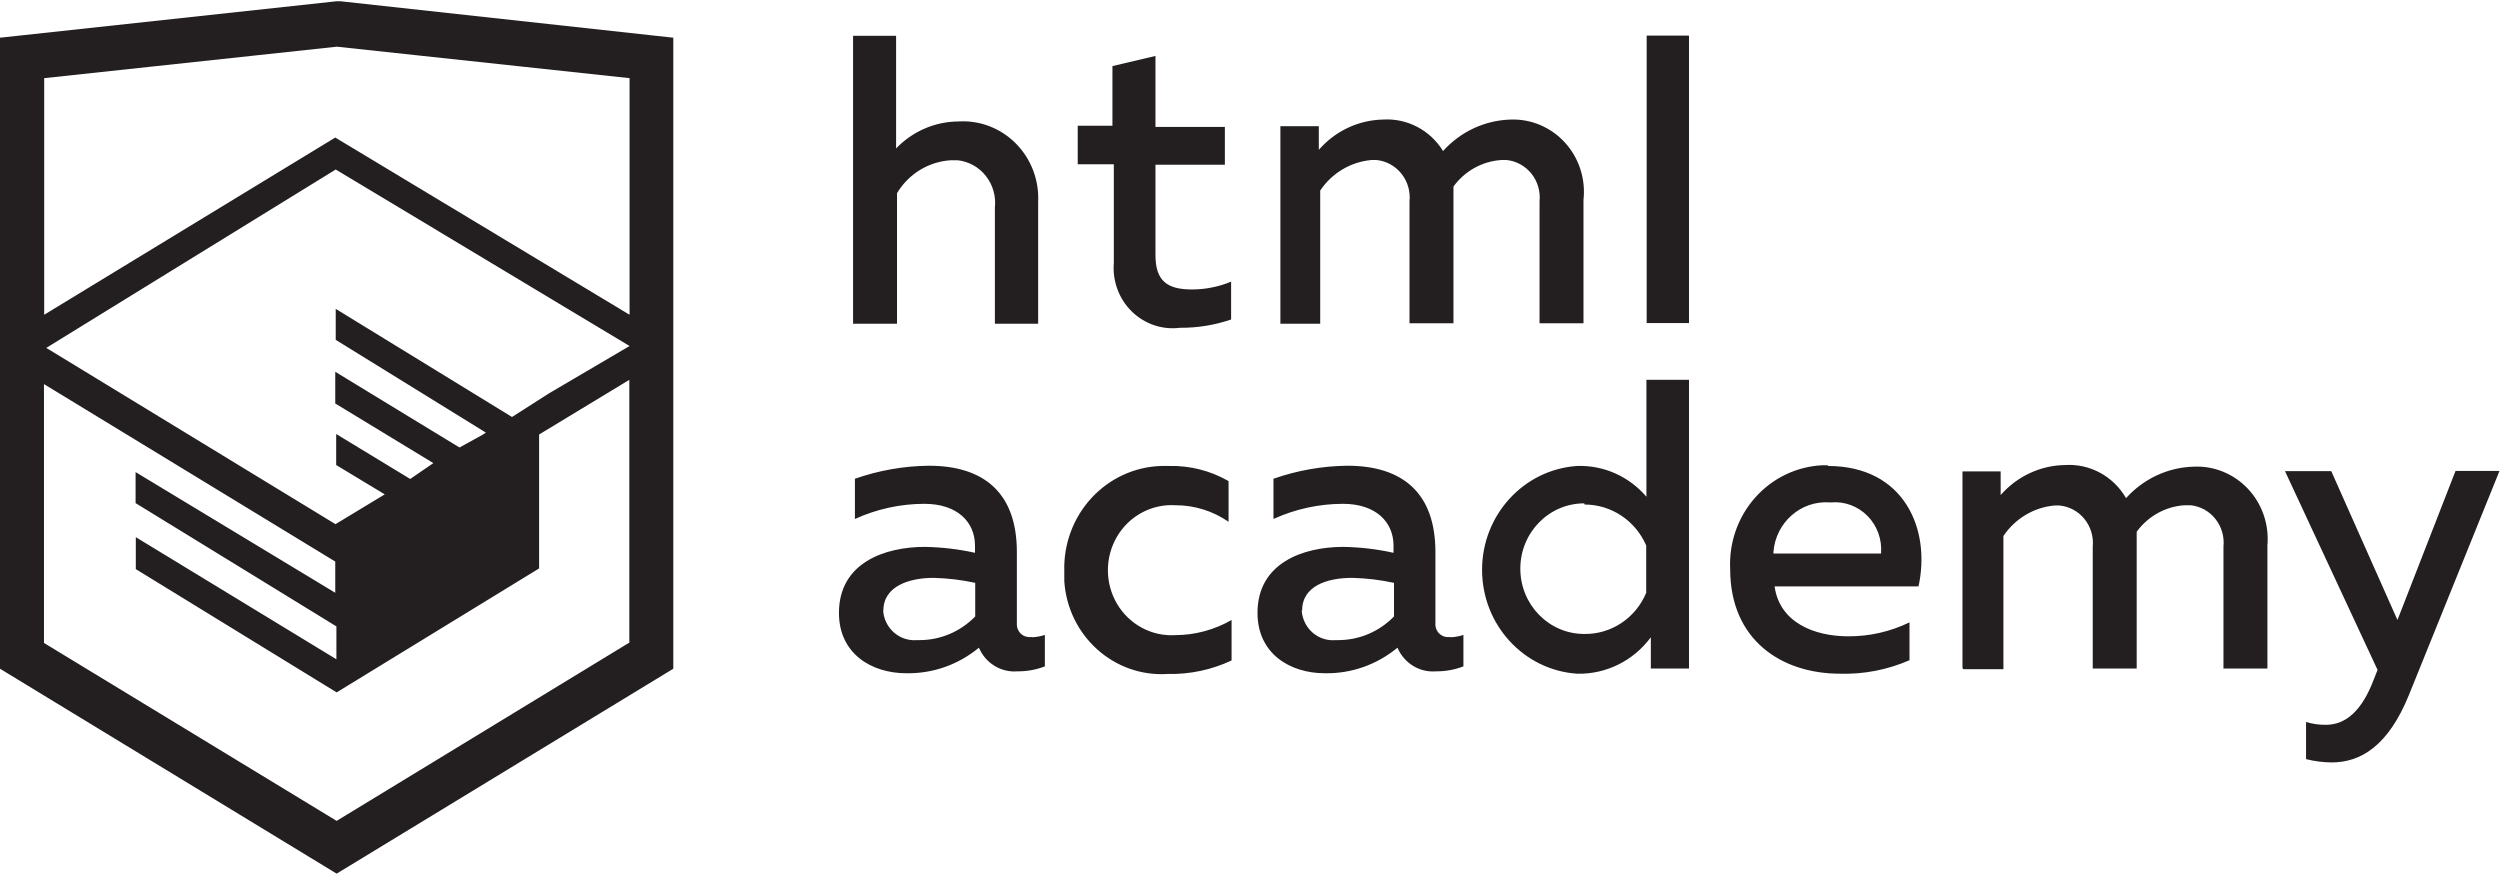
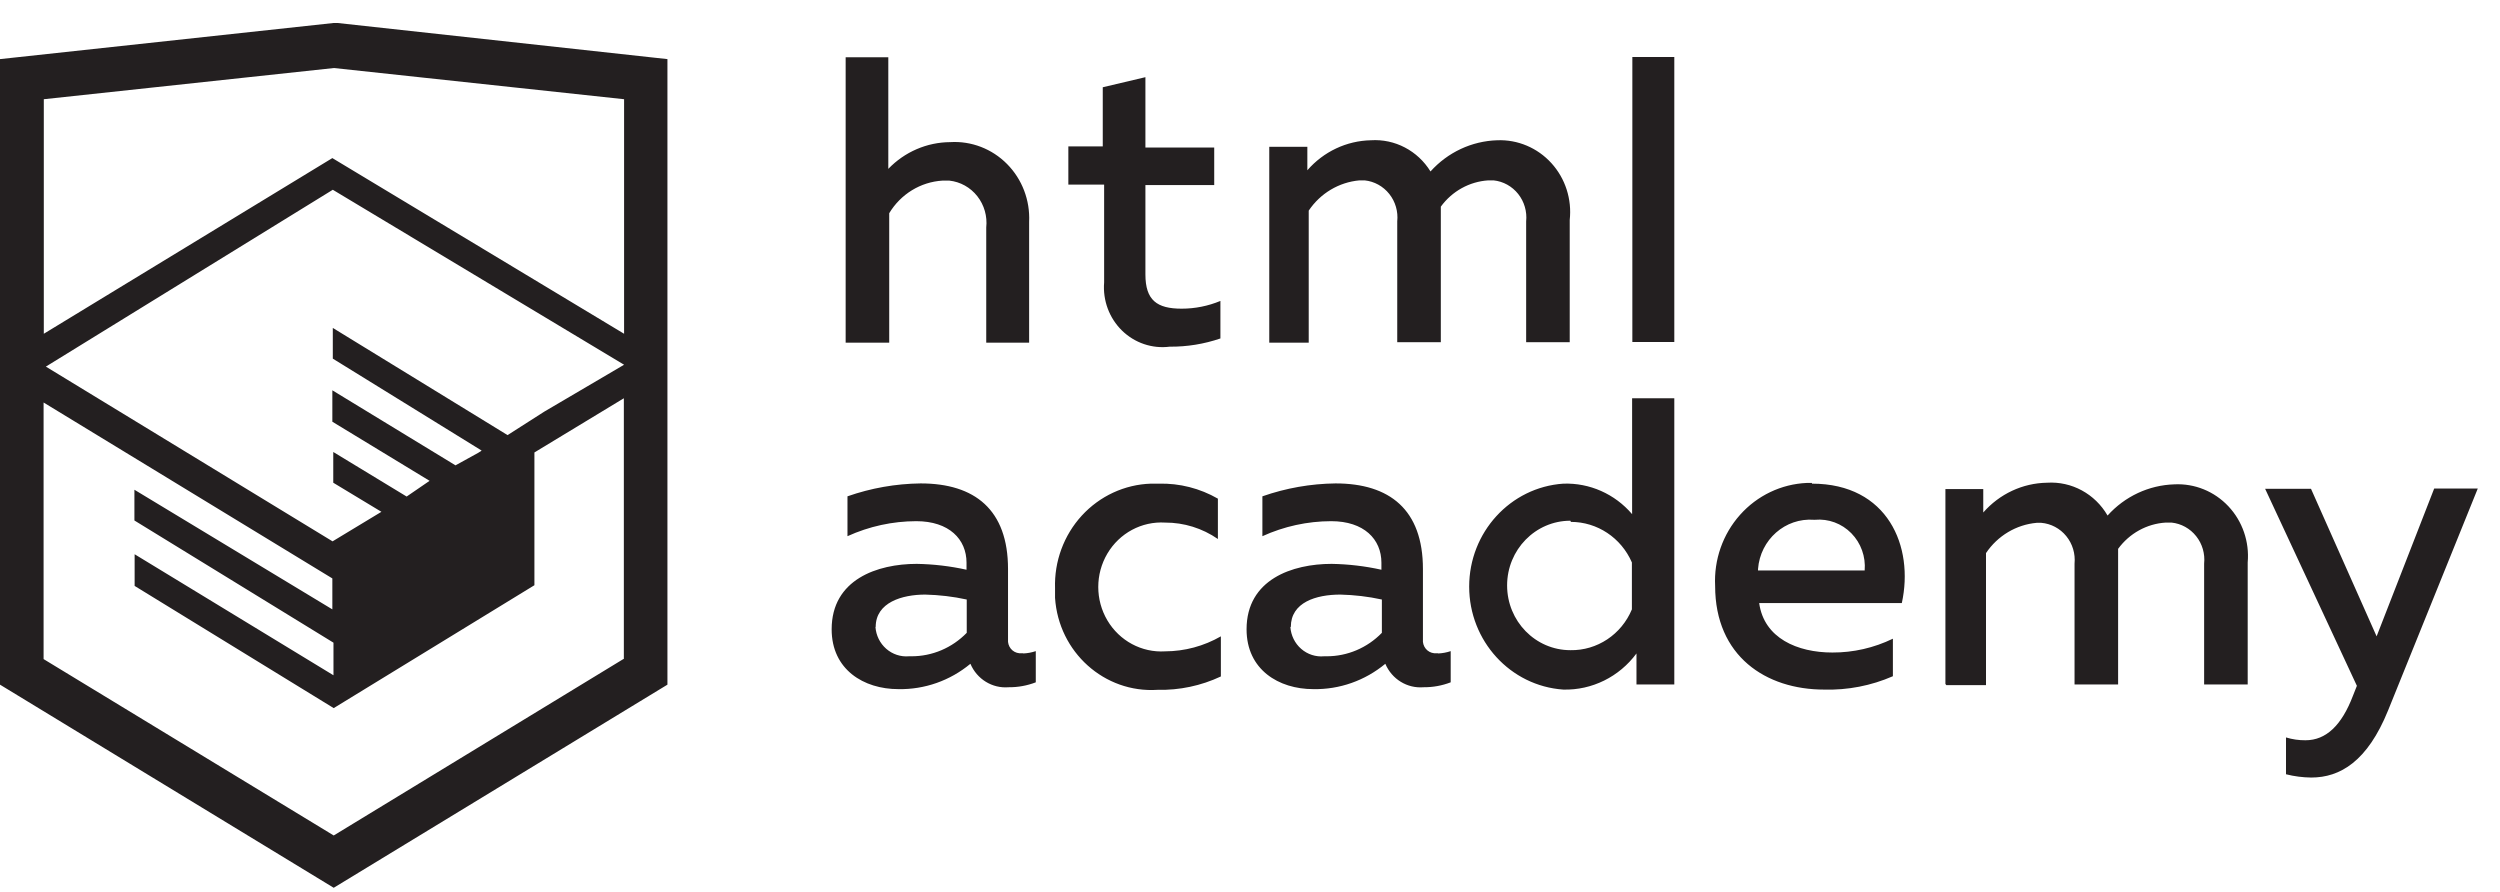
- <svg xmlns="http://www.w3.org/2000/svg" width="114" height="40" viewBox="0 0 114 40" fill="none">
-   <path fill-rule="evenodd" clip-rule="evenodd" d="M15.52 0.057H15.351L0 1.719V30.494L15.351 39.838L30.702 30.494V1.719L15.52 0.057ZM77.018 1.622H75.088V14.731H77.018V1.622ZM40.862 1.633V6.768C41.613 5.986 42.639 5.544 43.711 5.538C44.682 5.479 45.633 5.845 46.325 6.545C47.018 7.245 47.387 8.212 47.34 9.207V14.763H45.367V9.466C45.423 8.949 45.275 8.431 44.957 8.026C44.638 7.62 44.174 7.362 43.668 7.308H43.352C42.346 7.37 41.432 7.929 40.904 8.808V14.763H38.9V1.633H40.862ZM77.018 30.484H75.278V29.059C74.483 30.135 73.23 30.754 71.912 30.721C69.475 30.553 67.582 28.482 67.582 25.985C67.582 23.487 69.475 21.416 71.912 21.248C73.12 21.205 74.282 21.72 75.077 22.651V17.32H77.018V30.484ZM47.066 29.059C47.263 29.052 47.458 29.015 47.646 28.952V30.387C47.248 30.54 46.826 30.617 46.401 30.613C45.648 30.677 44.939 30.243 44.639 29.534C43.704 30.31 42.53 30.723 41.326 30.7C39.733 30.7 38.256 29.804 38.256 27.948C38.256 25.65 40.366 24.938 42.17 24.938C42.94 24.951 43.707 25.041 44.46 25.208V24.884C44.46 23.805 43.658 22.974 42.149 22.974C41.059 22.976 39.98 23.212 38.984 23.665V21.831C40.068 21.451 41.204 21.251 42.349 21.237C44.839 21.237 46.369 22.445 46.369 25.175V28.412C46.355 28.567 46.401 28.721 46.498 28.841C46.595 28.96 46.735 29.035 46.886 29.049H47.066V29.059ZM40.271 27.84C40.298 28.229 40.476 28.59 40.766 28.844C41.055 29.097 41.432 29.222 41.812 29.189H41.928C42.882 29.191 43.797 28.802 44.47 28.11V26.578C43.842 26.441 43.203 26.366 42.56 26.351C41.505 26.351 40.282 26.707 40.282 27.84H40.271ZM56.023 21.938C55.196 21.463 54.26 21.225 53.312 21.248H52.942C51.733 21.287 50.589 21.817 49.762 22.719C48.935 23.622 48.492 24.824 48.532 26.06V26.502C48.696 29 50.805 30.892 53.248 30.732C54.252 30.756 55.248 30.545 56.16 30.117V28.272C55.377 28.721 54.495 28.959 53.596 28.962C52.52 29.029 51.496 28.479 50.938 27.536C50.381 26.592 50.381 25.41 50.938 24.466C51.496 23.522 52.52 22.973 53.596 23.039C54.461 23.036 55.307 23.299 56.023 23.794V21.938ZM66.151 29.059C66.349 29.052 66.544 29.015 66.732 28.952V30.387C66.334 30.54 65.912 30.617 65.487 30.613C64.734 30.677 64.025 30.243 63.725 29.534C62.789 30.31 61.616 30.723 60.412 30.7C58.819 30.7 57.342 29.804 57.342 27.948C57.342 25.65 59.452 24.938 61.256 24.938C62.026 24.951 62.793 25.041 63.545 25.208V24.884C63.545 23.805 62.744 22.974 61.235 22.974C60.144 22.976 59.066 23.212 58.07 23.665V21.831C59.154 21.451 60.29 21.251 61.435 21.237C63.925 21.237 65.455 22.445 65.455 25.175V28.412C65.44 28.567 65.487 28.721 65.584 28.841C65.681 28.96 65.821 29.035 65.972 29.049H66.151V29.059ZM59.855 28.848C59.563 28.594 59.384 28.231 59.357 27.84H59.378C59.378 26.707 60.538 26.351 61.657 26.351C62.299 26.366 62.938 26.441 63.566 26.578V28.11C62.894 28.802 61.978 29.191 61.024 29.189H60.908C60.526 29.225 60.147 29.102 59.855 28.848ZM69.327 25.93C69.327 24.286 70.631 22.953 72.239 22.953L72.26 23.007C73.474 23.007 74.574 23.738 75.067 24.873V27.031C74.586 28.187 73.467 28.93 72.239 28.908C70.631 28.908 69.327 27.575 69.327 25.93ZM83.349 21.248C86.841 21.248 88.054 24.14 87.484 26.74H80.922C81.144 28.358 82.684 29.016 84.288 29.016C85.251 29.02 86.203 28.802 87.073 28.38V30.106C86.074 30.542 84.994 30.752 83.908 30.721C81.239 30.721 78.896 29.189 78.896 25.952C78.836 24.75 79.248 23.574 80.041 22.684C80.833 21.794 81.941 21.266 83.117 21.215H83.349V21.248ZM80.869 25.175C80.97 23.824 82.122 22.81 83.444 22.91H83.486C84.106 22.853 84.72 23.08 85.161 23.529C85.603 23.979 85.828 24.605 85.775 25.24H80.869V25.175ZM89.489 30.462V21.496H91.23V22.575C91.978 21.72 93.041 21.223 94.163 21.205C95.295 21.133 96.371 21.716 96.948 22.715C97.741 21.834 98.848 21.316 100.018 21.28C100.952 21.233 101.859 21.601 102.507 22.29C103.154 22.979 103.478 23.921 103.394 24.873V30.484H101.39V24.927C101.437 24.473 101.306 24.019 101.024 23.665C100.743 23.31 100.336 23.085 99.892 23.039H99.617C98.751 23.094 97.953 23.536 97.433 24.247V30.484H95.429V24.927C95.473 24.47 95.336 24.014 95.048 23.661C94.761 23.308 94.347 23.088 93.899 23.05H93.688C92.747 23.134 91.891 23.645 91.356 24.442V30.516H89.531L89.489 30.462ZM113.977 21.474H111.972L109.324 28.272L106.306 21.485H104.196L108.417 30.548L108.237 31.002C107.72 32.361 107.003 33.052 106.053 33.052C105.75 33.055 105.447 33.011 105.156 32.922V34.616C105.536 34.712 105.926 34.763 106.317 34.767C107.646 34.767 108.902 34.023 109.851 31.681L113.977 21.474ZM52.689 5.787V2.55L50.727 3.014V5.733H49.144V7.491H50.79V11.991C50.723 12.817 51.024 13.63 51.61 14.204C52.196 14.777 53.003 15.05 53.807 14.947C54.6 14.954 55.388 14.826 56.139 14.569V12.843C55.573 13.078 54.967 13.199 54.356 13.199C53.217 13.199 52.689 12.81 52.689 11.624V7.513H55.854V5.787H52.689ZM58.386 14.753V5.754H60.138V6.833C60.881 5.977 61.94 5.476 63.06 5.452C64.162 5.381 65.215 5.931 65.803 6.887C66.596 6.005 67.703 5.488 68.873 5.452C69.814 5.415 70.723 5.799 71.364 6.504C72.005 7.208 72.313 8.164 72.207 9.121V14.742H70.203V9.185C70.25 8.732 70.118 8.277 69.837 7.923C69.556 7.569 69.148 7.343 68.705 7.297H68.462C67.596 7.352 66.797 7.794 66.278 8.506V14.742H64.273V9.185C64.321 8.732 64.189 8.277 63.908 7.923C63.627 7.569 63.219 7.343 62.775 7.297H62.533C61.591 7.382 60.736 7.892 60.201 8.689V14.763H58.386V14.753ZM28.697 29.303L28.708 29.297L28.697 29.318V29.303ZM28.697 17.32V29.303L15.351 37.432L2.005 29.318V17.515L15.288 25.607V27.031L6.183 21.528V22.942L15.34 28.563V30.063L6.193 24.495V25.952L15.351 31.573L24.583 25.92V19.813L28.697 17.32ZM28.708 15.778L25.036 17.936L23.348 19.015L15.309 14.084V15.497L22.156 19.727L22.008 19.824L20.953 20.406L15.288 16.954V18.399L19.761 21.118L18.706 21.841L15.33 19.791V21.205L17.545 22.543L15.298 23.902L2.11 15.864L15.309 7.729L28.708 15.778ZM15.288 6.272L28.708 14.353V3.564L15.361 2.129L2.015 3.564V14.353L15.288 6.272Z" fill="#231F20" />
+ <svg xmlns="http://www.w3.org/2000/svg" width="115" height="41" viewBox="0 0 115 41" fill="none">
+   <path fill-rule="evenodd" clip-rule="evenodd" d="M15.52 1.057H15.351L0 2.719V31.494L15.351 40.838L30.702 31.494V2.719L15.52 1.057ZM77.018 2.622H75.088V15.731H77.018V2.622ZM40.862 2.633V7.768C41.613 6.986 42.639 6.544 43.711 6.538C44.682 6.479 45.633 6.845 46.325 7.545C47.018 8.245 47.387 9.212 47.34 10.207V15.763H45.367V10.466C45.423 9.949 45.275 9.431 44.957 9.026C44.638 8.62 44.174 8.362 43.668 8.308H43.352C42.346 8.37 41.432 8.93 40.904 9.808V15.763H38.9V2.633H40.862ZM77.018 31.484H75.278V30.059C74.483 31.135 73.23 31.754 71.912 31.721C69.475 31.553 67.582 29.482 67.582 26.985C67.582 24.487 69.475 22.416 71.912 22.248C73.12 22.205 74.282 22.72 75.077 23.651V18.32H77.018V31.484ZM47.066 30.059C47.263 30.052 47.458 30.015 47.646 29.952V31.387C47.248 31.54 46.826 31.617 46.401 31.613C45.648 31.677 44.939 31.243 44.639 30.534C43.704 31.31 42.53 31.723 41.326 31.7C39.733 31.7 38.256 30.804 38.256 28.948C38.256 26.65 40.366 25.938 42.17 25.938C42.94 25.951 43.707 26.041 44.46 26.208V25.884C44.46 24.805 43.658 23.974 42.149 23.974C41.059 23.976 39.98 24.212 38.984 24.665V22.831C40.068 22.451 41.204 22.251 42.349 22.237C44.839 22.237 46.369 23.445 46.369 26.175V29.412C46.355 29.567 46.401 29.721 46.498 29.841C46.595 29.96 46.735 30.035 46.886 30.049H47.066V30.059ZM40.271 28.84C40.298 29.229 40.476 29.59 40.766 29.844C41.055 30.097 41.432 30.222 41.812 30.189H41.928C42.882 30.191 43.797 29.802 44.47 29.11V27.578C43.842 27.441 43.203 27.366 42.56 27.351C41.505 27.351 40.282 27.707 40.282 28.84H40.271ZM56.023 22.938C55.196 22.463 54.26 22.225 53.312 22.248H52.942C51.733 22.287 50.589 22.817 49.762 23.719C48.935 24.622 48.492 25.824 48.532 27.06V27.502C48.696 30 50.805 31.892 53.248 31.732C54.252 31.756 55.248 31.545 56.16 31.117V29.272C55.377 29.721 54.495 29.959 53.596 29.962C52.52 30.029 51.496 29.479 50.938 28.536C50.381 27.592 50.381 26.41 50.938 25.466C51.496 24.522 52.52 23.973 53.596 24.039C54.461 24.036 55.307 24.299 56.023 24.794V22.938ZM66.151 30.059C66.349 30.052 66.544 30.015 66.732 29.952V31.387C66.334 31.54 65.912 31.617 65.487 31.613C64.734 31.677 64.025 31.243 63.725 30.534C62.789 31.31 61.616 31.723 60.412 31.7C58.819 31.7 57.342 30.804 57.342 28.948C57.342 26.65 59.452 25.938 61.256 25.938C62.026 25.951 62.793 26.041 63.545 26.208V25.884C63.545 24.805 62.744 23.974 61.235 23.974C60.144 23.976 59.066 24.212 58.07 24.665V22.831C59.154 22.451 60.29 22.251 61.435 22.237C63.925 22.237 65.455 23.445 65.455 26.175V29.412C65.44 29.567 65.487 29.721 65.584 29.841C65.681 29.96 65.821 30.035 65.972 30.049H66.151V30.059ZM59.855 29.848C59.563 29.594 59.384 29.231 59.357 28.84H59.378C59.378 27.707 60.538 27.351 61.657 27.351C62.299 27.366 62.938 27.441 63.566 27.578V29.11C62.894 29.802 61.978 30.191 61.024 30.189H60.908C60.526 30.225 60.147 30.102 59.855 29.848ZM69.327 26.93C69.327 25.286 70.631 23.953 72.239 23.953L72.26 24.007C73.474 24.007 74.574 24.738 75.067 25.873V28.031C74.586 29.187 73.467 29.93 72.239 29.908C70.631 29.908 69.327 28.575 69.327 26.93ZM83.349 22.248C86.841 22.248 88.054 25.14 87.484 27.74H80.922C81.144 29.358 82.684 30.016 84.288 30.016C85.251 30.02 86.203 29.802 87.073 29.38V31.106C86.074 31.542 84.994 31.752 83.908 31.721C81.239 31.721 78.896 30.189 78.896 26.952C78.836 25.75 79.248 24.574 80.041 23.684C80.833 22.794 81.941 22.266 83.117 22.215H83.349V22.248ZM80.869 26.175C80.97 24.824 82.122 23.81 83.444 23.91H83.486C84.106 23.853 84.72 24.08 85.161 24.529C85.603 24.979 85.828 25.605 85.775 26.24H80.869V26.175ZM89.489 31.462V22.496H91.23V23.575C91.978 22.72 93.041 22.223 94.163 22.205C95.295 22.133 96.371 22.716 96.948 23.715C97.741 22.834 98.848 22.316 100.018 22.28C100.952 22.233 101.859 22.601 102.507 23.29C103.154 23.979 103.478 24.921 103.394 25.873V31.484H101.39V25.927C101.437 25.473 101.306 25.019 101.024 24.665C100.743 24.31 100.336 24.085 99.892 24.039H99.617C98.751 24.094 97.953 24.536 97.433 25.247V31.484H95.429V25.927C95.473 25.47 95.336 25.014 95.048 24.661C94.761 24.308 94.347 24.088 93.899 24.05H93.688C92.747 24.134 91.891 24.645 91.356 25.442V31.516H89.531L89.489 31.462ZM113.977 22.474H111.972L109.324 29.272L106.306 22.485H104.196L108.417 31.548L108.237 32.002C107.72 33.361 107.003 34.052 106.053 34.052C105.75 34.055 105.447 34.011 105.156 33.922V35.616C105.536 35.712 105.926 35.763 106.317 35.767C107.646 35.767 108.902 35.023 109.851 32.681L113.977 22.474ZM52.689 6.787V3.55L50.727 4.014V6.733H49.144V8.491H50.79V12.991C50.723 13.817 51.024 14.63 51.61 15.204C52.196 15.777 53.003 16.05 53.807 15.947C54.6 15.954 55.388 15.826 56.139 15.569V13.843C55.573 14.078 54.967 14.199 54.356 14.199C53.217 14.199 52.689 13.81 52.689 12.624V8.513H55.854V6.787H52.689ZM58.386 15.753V6.754H60.138V7.833C60.881 6.977 61.94 6.476 63.06 6.452C64.162 6.381 65.215 6.931 65.803 7.887C66.596 7.005 67.703 6.488 68.873 6.452C69.814 6.415 70.723 6.799 71.364 7.504C72.005 8.208 72.313 9.164 72.207 10.12V15.742H70.203V10.185C70.25 9.732 70.118 9.277 69.837 8.923C69.556 8.569 69.148 8.343 68.705 8.297H68.462C67.596 8.352 66.797 8.794 66.278 9.506V15.742H64.273V10.185C64.321 9.732 64.189 9.277 63.908 8.923C63.627 8.569 63.219 8.343 62.775 8.297H62.533C61.591 8.382 60.736 8.892 60.201 9.689V15.763H58.386V15.753ZM28.697 30.303L28.708 30.297L28.697 30.318V30.303ZM28.697 18.32V30.303L15.351 38.432L2.005 30.318V18.515L15.288 26.607V28.031L6.183 22.528V23.942L15.34 29.563V31.063L6.193 25.495V26.952L15.351 32.573L24.583 26.92V20.813L28.697 18.32ZM28.708 16.778L25.036 18.936L23.348 20.015L15.309 15.084V16.497L22.156 20.727L22.008 20.824L20.953 21.406L15.288 17.954V19.399L19.761 22.118L18.706 22.841L15.33 20.791V22.205L17.545 23.543L15.298 24.902L2.11 16.864L15.309 8.729L28.708 16.778ZM15.288 7.272L28.708 15.353V4.564L15.361 3.129L2.015 4.564V15.353L15.288 7.272Z" fill="#231F20" />
</svg>
